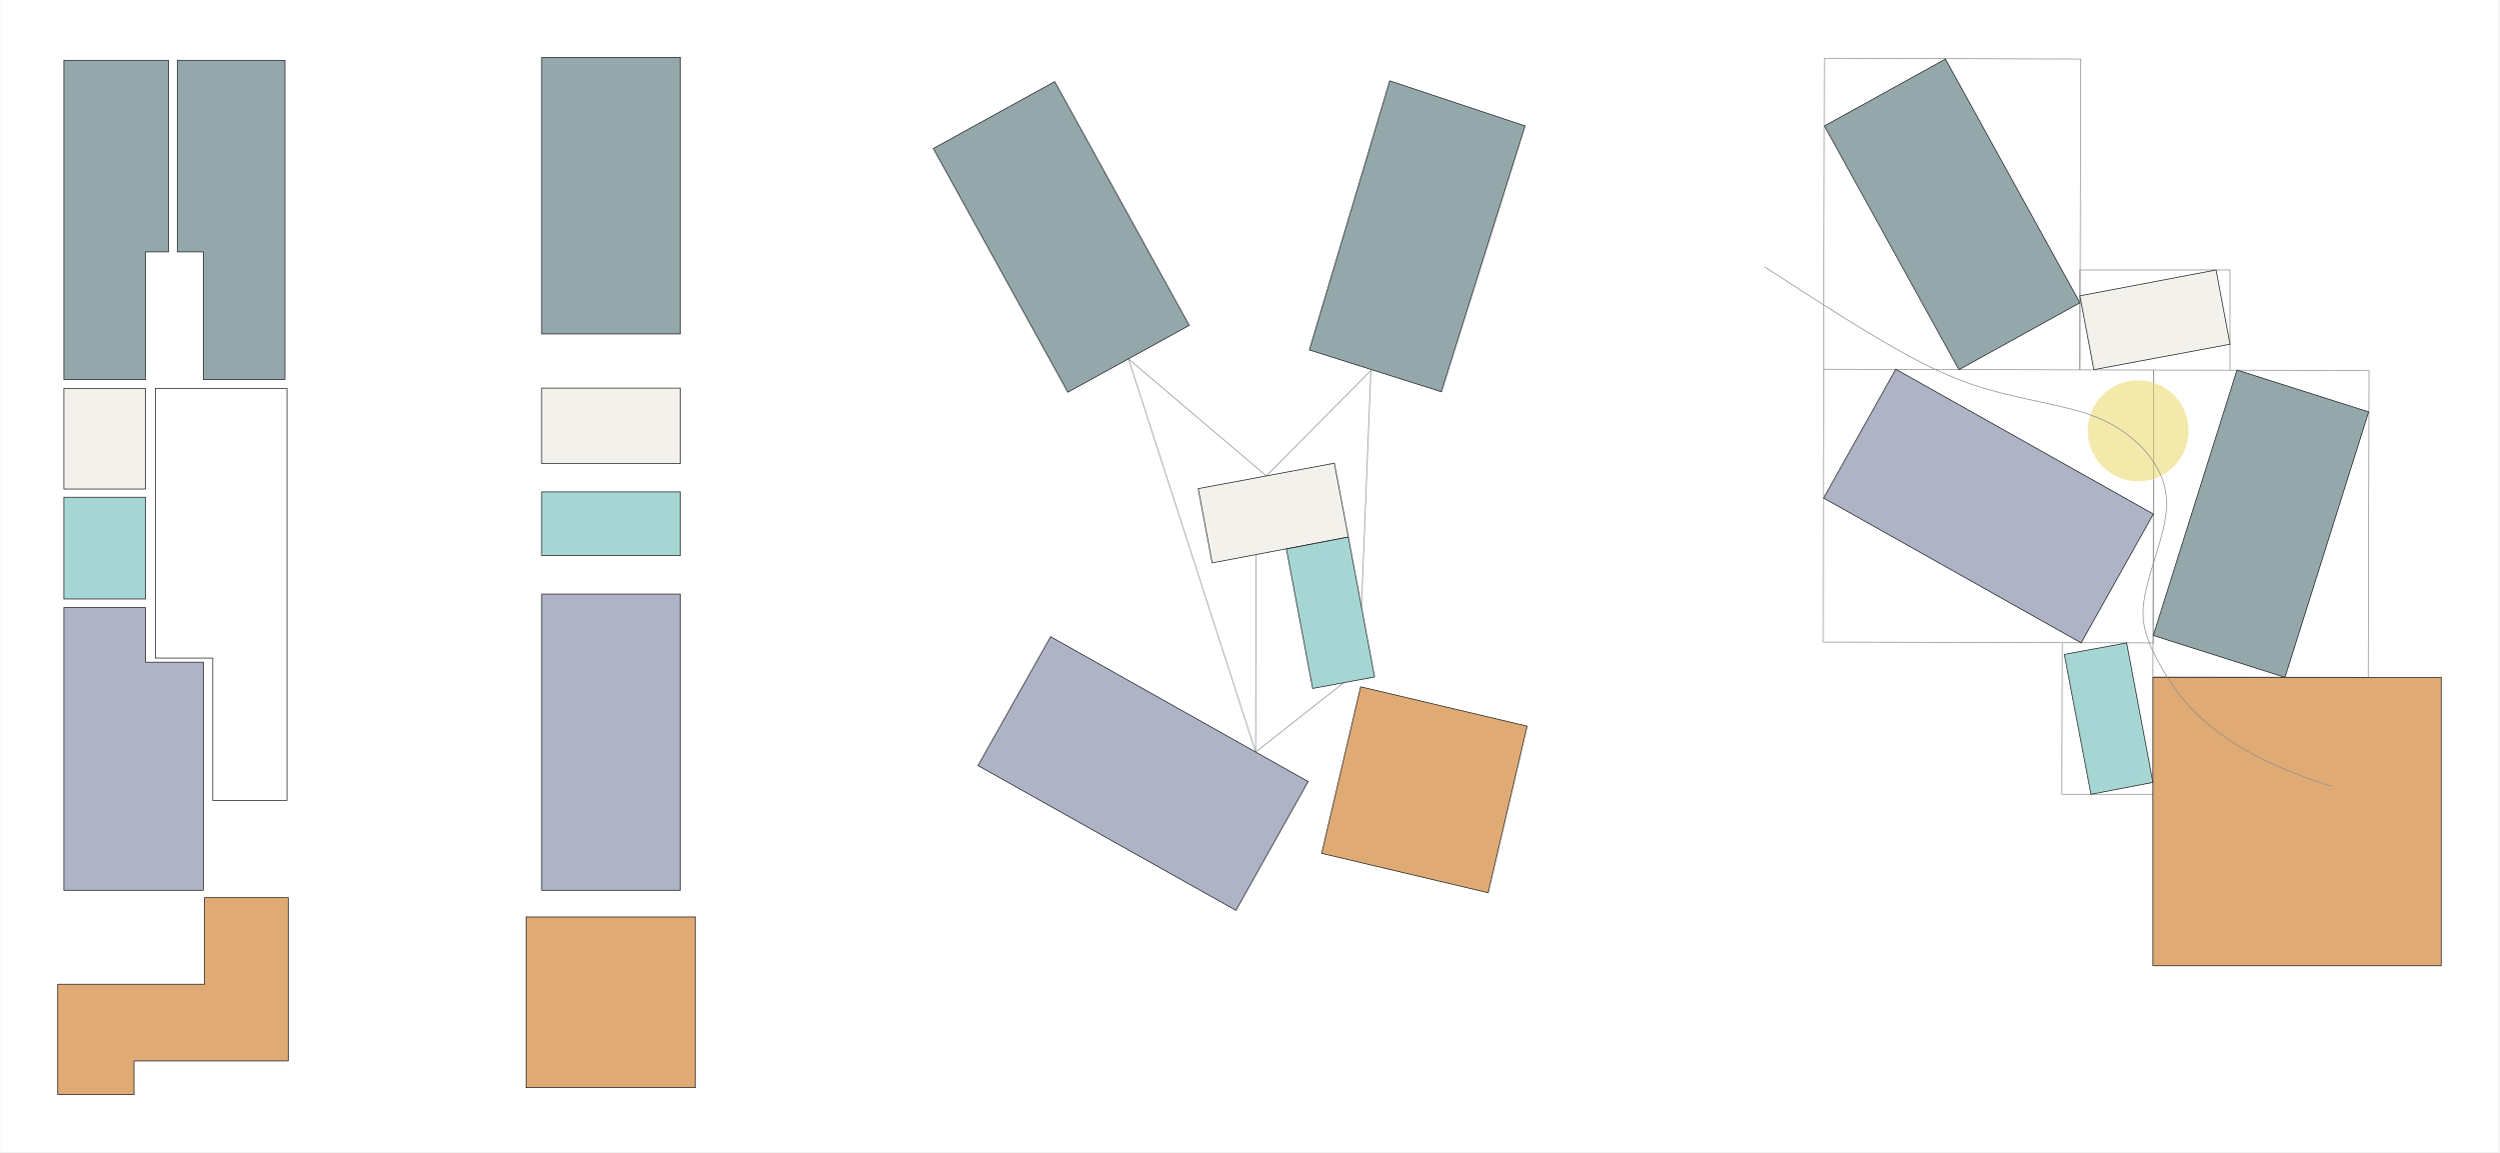
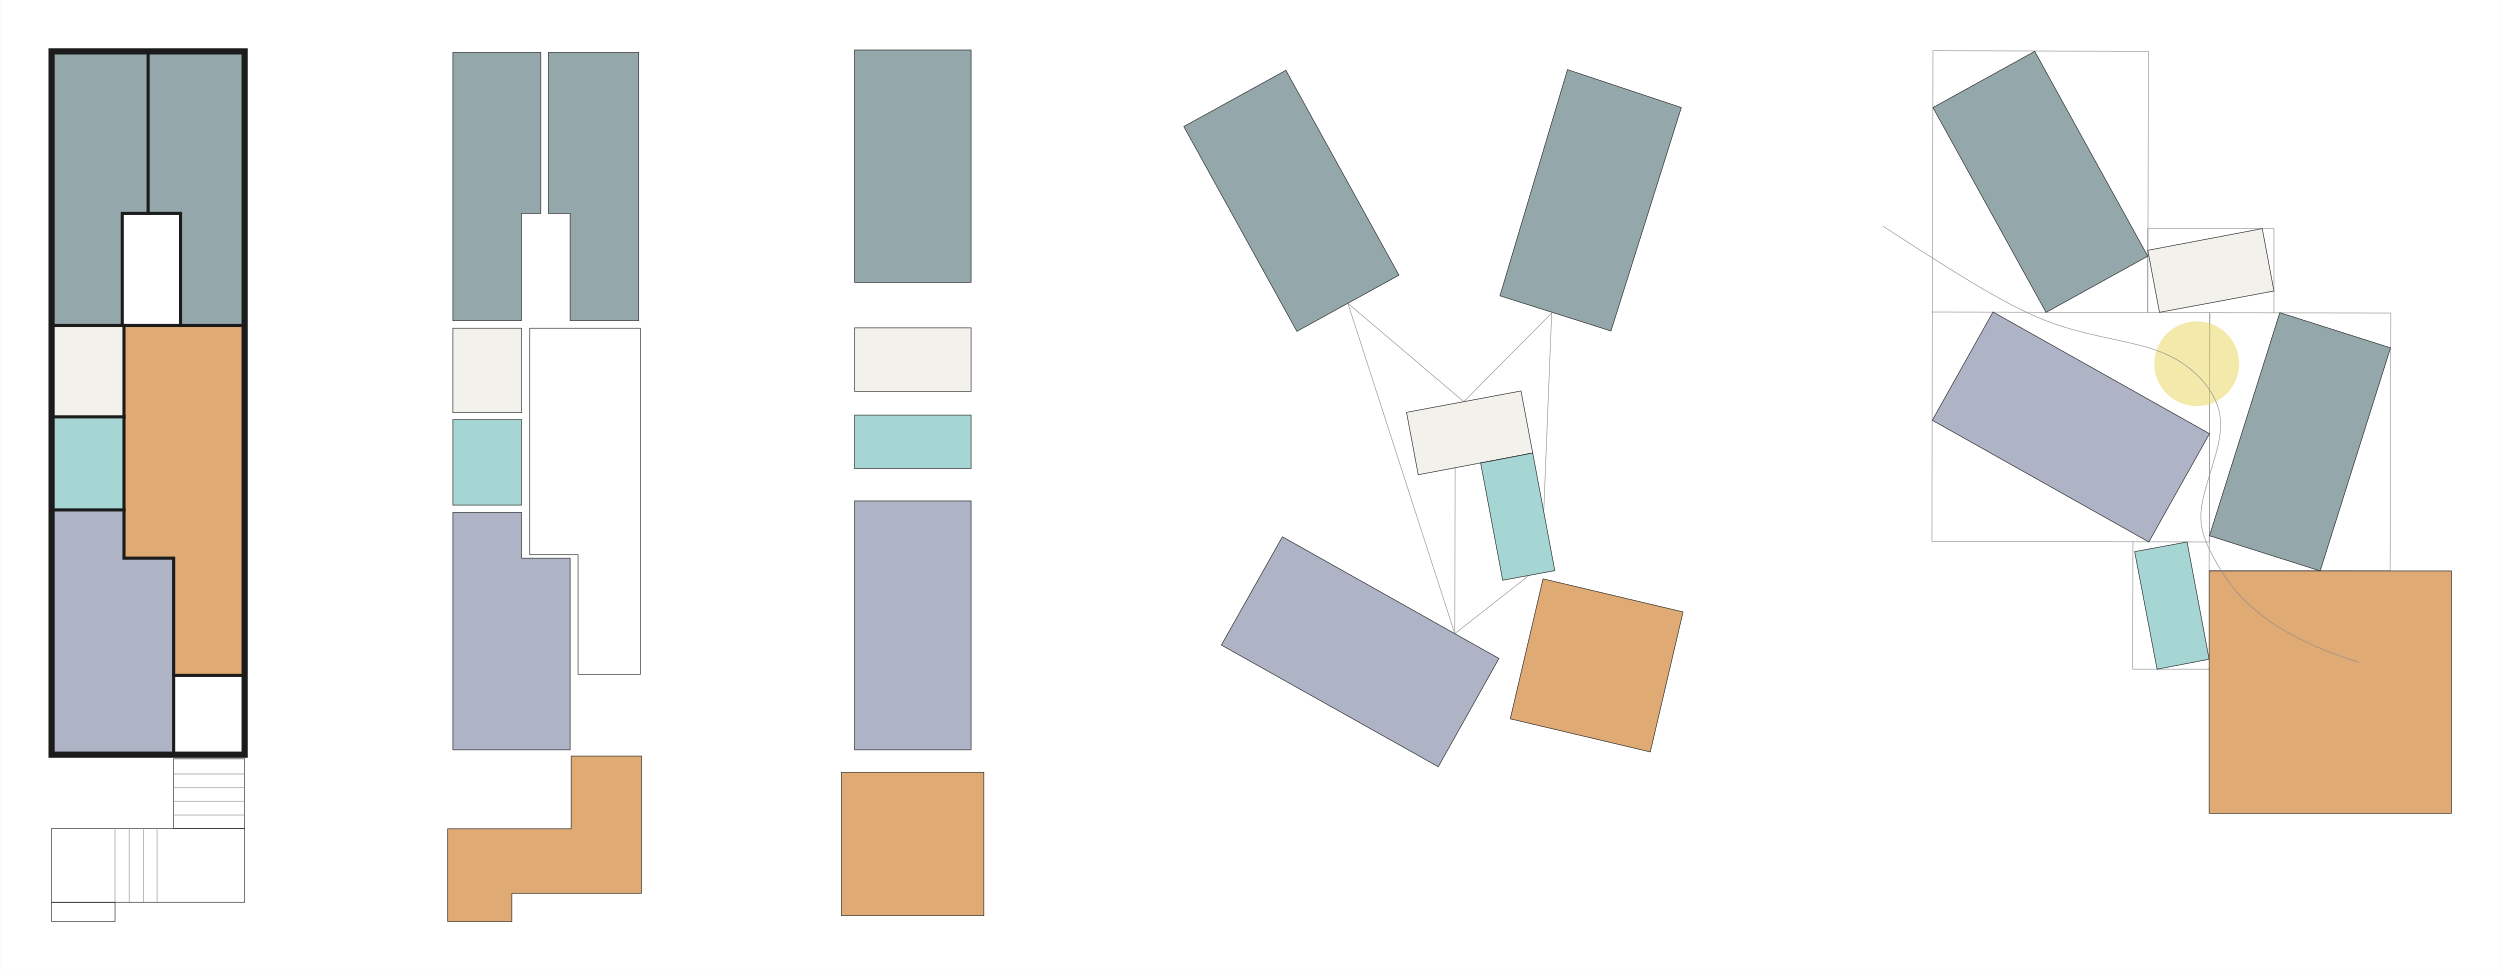
- <svg xmlns="http://www.w3.org/2000/svg" viewBox="0 0 609.2 280.8" width="2437" height="1123">
+ <svg xmlns="http://www.w3.org/2000/svg" viewBox="0 0 725.0 281.3" width="2900" height="1125">
  <rect width="100%" height="100%" fill="#fff" />
-   <g transform="translate(-870.70 -536.60)">
+   <g transform="translate(-726.10 -536.10)">
+     <path d="M741.00 551.00 L769.00 551.00 L769.00 598.00 L761.50 598.00 L761.50 630.50 L741.00 630.50 Z" fill="#94A8AB" stroke="#1b1b1b" stroke-width="0.7" vector-effect="non-scaling-stroke" stroke-linejoin="miter" />
+     <path d="M769.00 551.00 L797.00 551.00 L797.00 630.50 L778.40 630.50 L778.40 598.00 L769.00 598.00 Z" fill="#94A8AB" stroke="#1b1b1b" stroke-width="0.7" vector-effect="non-scaling-stroke" stroke-linejoin="miter" />
+     <path d="M741.00 630.50 L762.00 630.50 L762.00 657.00 L741.00 657.00 Z" fill="#F2F1EC" stroke="#1b1b1b" stroke-width="0.7" vector-effect="non-scaling-stroke" stroke-linejoin="miter" />
+     <path d="M741.00 657.00 L762.00 657.00 L762.00 684.00 L741.00 684.00 Z" fill="#A6D6D4" stroke="#1b1b1b" stroke-width="0.7" vector-effect="non-scaling-stroke" stroke-linejoin="miter" />
+     <path d="M741.00 684.00 L762.00 684.00 L762.00 698.00 L776.40 698.00 L776.40 755.00 L741.00 755.00 Z" fill="#AEB3C6" stroke="#1b1b1b" stroke-width="0.7" vector-effect="non-scaling-stroke" stroke-linejoin="miter" />
+     <path d="M762.00 630.50 L797.00 630.50 L797.00 732.00 L776.40 732.00 L776.40 698.00 L762.00 698.00 Z" fill="#DFAA74" stroke="#1b1b1b" stroke-width="0.7" vector-effect="non-scaling-stroke" stroke-linejoin="miter" />
+     <path d="M769.00 551.00 L769.00 598.00" fill="none" stroke="#1b1b1b" stroke-width="0.9" stroke-linecap="square" stroke-linejoin="miter" />
+     <path d="M761.50 630.50 L761.50 598.00 L778.40 598.00 L778.40 630.50" fill="none" stroke="#1b1b1b" stroke-width="0.9" stroke-linecap="square" stroke-linejoin="miter" />
+     <path d="M741.00 630.50 L797.00 630.50" fill="none" stroke="#1b1b1b" stroke-width="0.9" stroke-linecap="square" stroke-linejoin="miter" />
+     <path d="M762.00 630.50 L762.00 698.00 L776.40 698.00 L776.40 755.00" fill="none" stroke="#1b1b1b" stroke-width="0.9" stroke-linecap="square" stroke-linejoin="miter" />
+     <path d="M741.00 657.00 L762.00 657.00" fill="none" stroke="#1b1b1b" stroke-width="0.9" stroke-linecap="square" stroke-linejoin="miter" />
+     <path d="M741.00 684.00 L762.00 684.00" fill="none" stroke="#1b1b1b" stroke-width="0.9" stroke-linecap="square" stroke-linejoin="miter" />
+     <path d="M776.40 732.00 L797.00 732.00" fill="none" stroke="#1b1b1b" stroke-width="0.9" stroke-linecap="square" stroke-linejoin="miter" />
+     <path d="M741.00 551.00 L797.00 551.00 L797.00 755.00 L741.00 755.00 L741.00 551.00" fill="none" stroke="#1b1b1b" stroke-width="1.8" stroke-linecap="square" stroke-linejoin="miter" />
+     <path d="M776.40 756.20 L797.00 756.20 L797.00 776.40 L776.40 776.40 Z" fill="none" stroke="#1b1b1b" stroke-width="0.7" vector-effect="non-scaling-stroke" stroke-linejoin="miter" />
+     <path d="M776.40 760.60 L797.00 760.60" stroke="#8b8c8e" stroke-width="0.7" vector-effect="non-scaling-stroke" fill="none" stroke-linecap="round" />
+     <path d="M776.40 764.60 L797.00 764.60" stroke="#8b8c8e" stroke-width="0.7" vector-effect="non-scaling-stroke" fill="none" stroke-linecap="round" />
+     <path d="M776.40 768.50 L797.00 768.50" stroke="#8b8c8e" stroke-width="0.7" vector-effect="non-scaling-stroke" fill="none" stroke-linecap="round" />
+     <path d="M776.40 772.50 L797.00 772.50" stroke="#8b8c8e" stroke-width="0.7" vector-effect="non-scaling-stroke" fill="none" stroke-linecap="round" />
+     <path d="M741.00 776.40 L797.00 776.40 L797.00 797.80 L741.00 797.80 Z" fill="none" stroke="#1b1b1b" stroke-width="0.7" vector-effect="non-scaling-stroke" stroke-linejoin="miter" />
+     <path d="M759.40 776.40 L759.40 797.80" stroke="#8b8c8e" stroke-width="0.7" vector-effect="non-scaling-stroke" fill="none" stroke-linecap="round" />
+     <path d="M763.50 776.40 L763.50 797.80" stroke="#8b8c8e" stroke-width="0.7" vector-effect="non-scaling-stroke" fill="none" stroke-linecap="round" />
+     <path d="M767.60 776.40 L767.60 797.80" stroke="#8b8c8e" stroke-width="0.7" vector-effect="non-scaling-stroke" fill="none" stroke-linecap="round" />
+     <path d="M771.60 776.40 L771.60 797.80" stroke="#8b8c8e" stroke-width="0.7" vector-effect="non-scaling-stroke" fill="none" stroke-linecap="round" />
+     <path d="M741.00 797.80 L759.40 797.80 L759.40 803.40 L741.00 803.40 Z" fill="none" stroke="#1b1b1b" stroke-width="0.7" vector-effect="non-scaling-stroke" stroke-linejoin="miter" />
+   </g>
+   <g transform="translate(-754.90 -536.10)">
    <path d="M886.20 551.30 L911.70 551.30 L911.70 598.00 L906.10 598.00 L906.10 629.10 L886.20 629.10 Z" fill="#94A8AB" stroke="#1b1b1b" stroke-width="0.7" vector-effect="non-scaling-stroke" stroke-linejoin="miter" />
    <path d="M913.90 551.30 L940.10 551.30 L940.10 629.10 L920.20 629.10 L920.20 598.00 L913.90 598.00 Z" fill="#94A8AB" stroke="#1b1b1b" stroke-width="0.7" vector-effect="non-scaling-stroke" stroke-linejoin="miter" />
    <path d="M886.20 631.30 L906.10 631.30 L906.10 655.80 L886.20 655.80 Z" fill="#F2F1EC" stroke="#1b1b1b" stroke-width="0.7" vector-effect="non-scaling-stroke" stroke-linejoin="miter" />
    <path d="M886.20 657.80 L906.10 657.80 L906.10 682.60 L886.20 682.60 Z" fill="#A6D6D4" stroke="#1b1b1b" stroke-width="0.7" vector-effect="non-scaling-stroke" stroke-linejoin="miter" />
    <path d="M886.20 684.70 L906.10 684.70 L906.10 698.00 L920.20 698.00 L920.20 753.60 L886.20 753.60 Z" fill="#AEB3C6" stroke="#1b1b1b" stroke-width="0.7" vector-effect="non-scaling-stroke" stroke-linejoin="miter" />
    <path d="M908.50 631.30 L940.60 631.30 L940.60 731.70 L922.50 731.70 L922.50 697.00 L908.50 697.00 Z" fill="none" stroke="#1b1b1b" stroke-width="0.7" vector-effect="non-scaling-stroke" stroke-linejoin="miter" />
    <path d="M884.70 803.40 L903.30 803.40 L903.30 795.20 L940.90 795.20 L940.90 755.40 L920.50 755.40 L920.50 776.50 L884.70 776.50 Z" fill="#DFAA74" stroke="#1b1b1b" stroke-width="0.7" vector-effect="non-scaling-stroke" stroke-linejoin="miter" />
  </g>
-   <g transform="translate(-901.90 -536.60)">
+   <g transform="translate(-786.10 -536.10)">
    <path d="M1033.90 550.60 L1067.70 550.60 L1067.70 618.00 L1033.90 618.00 Z" fill="#94A8AB" stroke="#1b1b1b" stroke-width="0.7" vector-effect="non-scaling-stroke" stroke-linejoin="miter" />
    <path d="M1033.90 631.20 L1067.70 631.20 L1067.70 649.60 L1033.90 649.60 Z" fill="#F2F1EC" stroke="#1b1b1b" stroke-width="0.7" vector-effect="non-scaling-stroke" stroke-linejoin="miter" />
    <path d="M1033.90 656.50 L1067.70 656.50 L1067.70 672.00 L1033.90 672.00 Z" fill="#A6D6D4" stroke="#1b1b1b" stroke-width="0.7" vector-effect="non-scaling-stroke" stroke-linejoin="miter" />
    <path d="M1033.90 681.40 L1067.70 681.40 L1067.70 753.60 L1033.90 753.60 Z" fill="#AEB3C6" stroke="#1b1b1b" stroke-width="0.7" vector-effect="non-scaling-stroke" stroke-linejoin="miter" />
    <path d="M1030.10 760.10 L1071.40 760.10 L1071.40 801.70 L1030.10 801.70 Z" fill="#DFAA74" stroke="#1b1b1b" stroke-width="0.7" vector-effect="non-scaling-stroke" stroke-linejoin="miter" />
  </g>
-   <g transform="translate(-925.70 -536.60)">
+   <g transform="translate(-809.90 -536.10)">
    <path d="M1200.80 624.10 L1234.40 652.60 L1259.90 626.90" stroke="#8b8c8e" stroke-width="0.7" vector-effect="non-scaling-stroke" fill="none" stroke-linecap="round" />
    <path d="M1200.80 624.10 L1231.80 719.90" stroke="#8b8c8e" stroke-width="0.7" vector-effect="non-scaling-stroke" fill="none" stroke-linecap="round" />
    <path d="M1259.90 626.90 L1257.60 684.60" stroke="#8b8c8e" stroke-width="0.7" vector-effect="non-scaling-stroke" fill="none" stroke-linecap="round" />
    <path d="M1231.80 719.90 L1253.30 703.00" stroke="#8b8c8e" stroke-width="0.7" vector-effect="non-scaling-stroke" fill="none" stroke-linecap="round" />
    <path d="M1231.80 719.90 L1231.90 671.80" stroke="#8b8c8e" stroke-width="0.7" vector-effect="non-scaling-stroke" fill="none" stroke-linecap="round" />
    <path d="M1182.80 556.50 L1215.60 615.90 L1186.00 632.20 L1153.20 572.80 Z" fill="#94A8AB" stroke="#1b1b1b" stroke-width="0.7" vector-effect="non-scaling-stroke" stroke-linejoin="miter" />
    <path d="M1277.10 632.10 L1297.50 567.30 L1264.50 556.30 L1244.90 621.90 Z" fill="#94A8AB" stroke="#1b1b1b" stroke-width="0.7" vector-effect="non-scaling-stroke" stroke-linejoin="miter" />
    <path d="M1254.40 667.50 L1251.00 649.50 L1217.80 655.70 L1221.20 673.80 Z" fill="#F2F1EC" stroke="#1b1b1b" stroke-width="0.7" vector-effect="non-scaling-stroke" stroke-linejoin="miter" />
    <path d="M1239.30 670.40 L1245.70 704.40 L1260.80 701.60 L1254.40 667.50 Z" fill="#A6D6D4" stroke="#1b1b1b" stroke-width="0.7" vector-effect="non-scaling-stroke" stroke-linejoin="miter" />
    <path d="M1244.60 727.10 L1181.80 691.80 L1164.10 723.20 L1227.00 758.50 Z" fill="#AEB3C6" stroke="#1b1b1b" stroke-width="0.7" vector-effect="non-scaling-stroke" stroke-linejoin="miter" />
    <path d="M1257.40 704.00 L1298.00 713.60 L1288.50 754.20 L1247.90 744.60 Z" fill="#DFAA74" stroke="#1b1b1b" stroke-width="0.7" vector-effect="non-scaling-stroke" stroke-linejoin="miter" />
  </g>
-   <g transform="translate(-944.10 -536.60)">
+   <g transform="translate(-828.30 -536.10)">
    <path d="M1388.70 626.60 L1388.90 550.80 L1451.40 551.00 L1451.20 626.70" stroke="#8b8c8e" stroke-width="0.7" vector-effect="non-scaling-stroke" fill="none" stroke-linecap="round" />
    <path d="M1451.20 626.70 L1451.20 602.40 L1487.80 602.40 L1487.80 626.80" stroke="#8b8c8e" stroke-width="0.7" vector-effect="non-scaling-stroke" fill="none" stroke-linecap="round" />
    <path d="M1469.20 626.80 L1388.70 626.60 L1388.60 693.10 L1469.10 693.30 L1469.20 626.80" stroke="#8b8c8e" stroke-width="0.7" vector-effect="non-scaling-stroke" fill="none" stroke-linecap="round" />
    <path d="M1469.20 626.80 L1521.70 626.90 L1521.50 701.70 L1469.00 701.60 L1469.20 626.80" stroke="#8b8c8e" stroke-width="0.7" vector-effect="non-scaling-stroke" fill="none" stroke-linecap="round" />
    <path d="M1446.90 693.30 L1446.80 730.20 L1469.00 730.20" stroke="#8b8c8e" stroke-width="0.7" vector-effect="non-scaling-stroke" fill="none" stroke-linecap="round" />
    <path d="M1421.70 626.70 L1451.20 610.40 L1418.40 551.00 L1388.90 567.30 Z" fill="#94A8AB" stroke="#1b1b1b" stroke-width="0.7" vector-effect="non-scaling-stroke" stroke-linejoin="miter" />
    <path d="M1487.80 620.50 L1484.40 602.40 L1451.20 608.70 L1454.60 626.70 Z" fill="#F2F1EC" stroke="#1b1b1b" stroke-width="0.7" vector-effect="non-scaling-stroke" stroke-linejoin="miter" />
    <path d="M1469.10 661.90 L1406.30 626.60 L1388.70 658.00 L1451.50 693.30 Z" fill="#AEB3C6" stroke="#1b1b1b" stroke-width="0.7" vector-effect="non-scaling-stroke" stroke-linejoin="miter" />
    <path d="M1469.10 691.50 L1501.20 701.70 L1521.60 637.00 L1489.50 626.80 Z" fill="#94A8AB" stroke="#1b1b1b" stroke-width="0.7" vector-effect="non-scaling-stroke" stroke-linejoin="miter" />
    <path d="M1453.90 730.20 L1469.00 727.30 L1462.60 693.30 L1447.40 696.10 Z" fill="#A6D6D4" stroke="#1b1b1b" stroke-width="0.7" vector-effect="non-scaling-stroke" stroke-linejoin="miter" />
    <path d="M1469.00 701.70 L1539.30 701.70 L1539.30 772.00 L1469.00 772.00 Z" fill="#DFAA74" stroke="#1b1b1b" stroke-width="0.7" vector-effect="non-scaling-stroke" stroke-linejoin="miter" />
    <circle cx="1465.4" cy="641.6" r="12.3" fill="#E9D766" fill-opacity=".55" />
    <path d="M1512.40 728.20 C1484.56 719.51 1476.02 707.76 1471.41 699.83 C1466.80 691.91 1466.12 687.80 1466.84 682.96 C1467.56 678.13 1469.68 672.55 1471.07 667.36 C1472.46 662.17 1473.13 657.35 1470.80 652.18 C1468.48 647.01 1463.17 641.48 1455.16 638.26 C1447.16 635.06 1436.45 634.16 1425.37 630.46 C1414.28 626.76 1402.82 620.25 1374.40 601.70" stroke="#8b8c8e" stroke-width="0.7" vector-effect="non-scaling-stroke" fill="none" stroke-linecap="round" />
  </g>
</svg>
